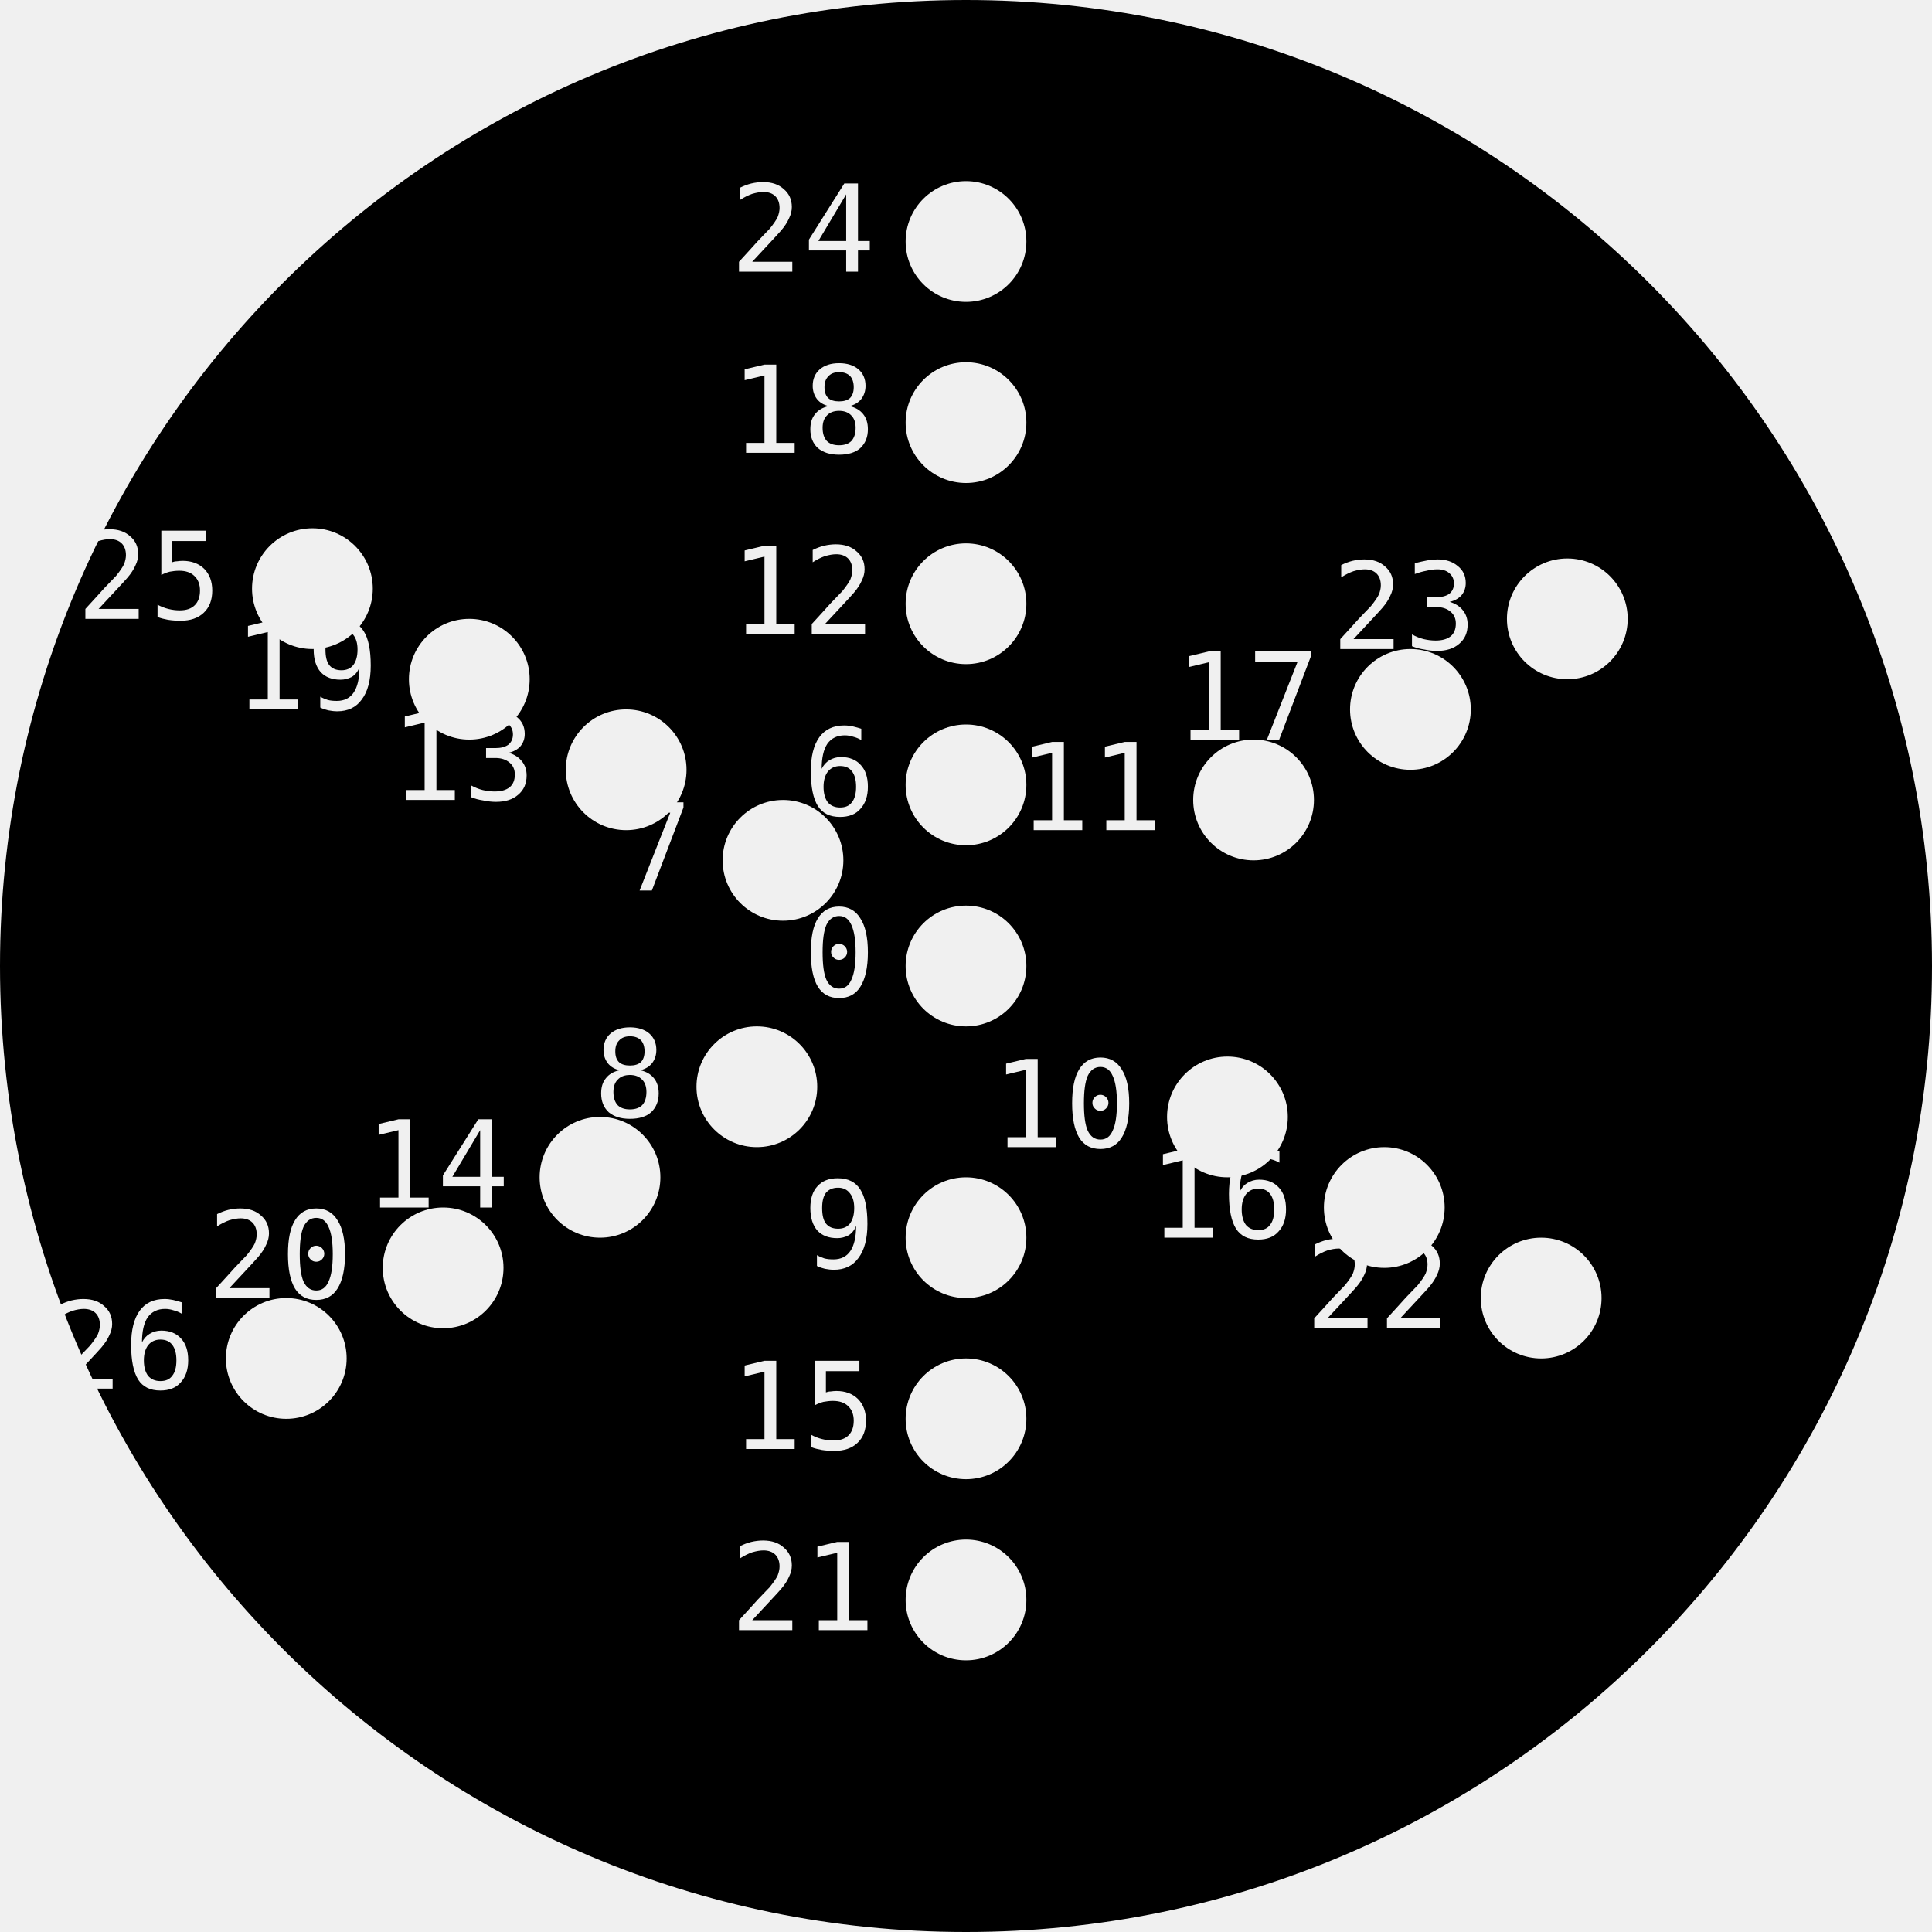
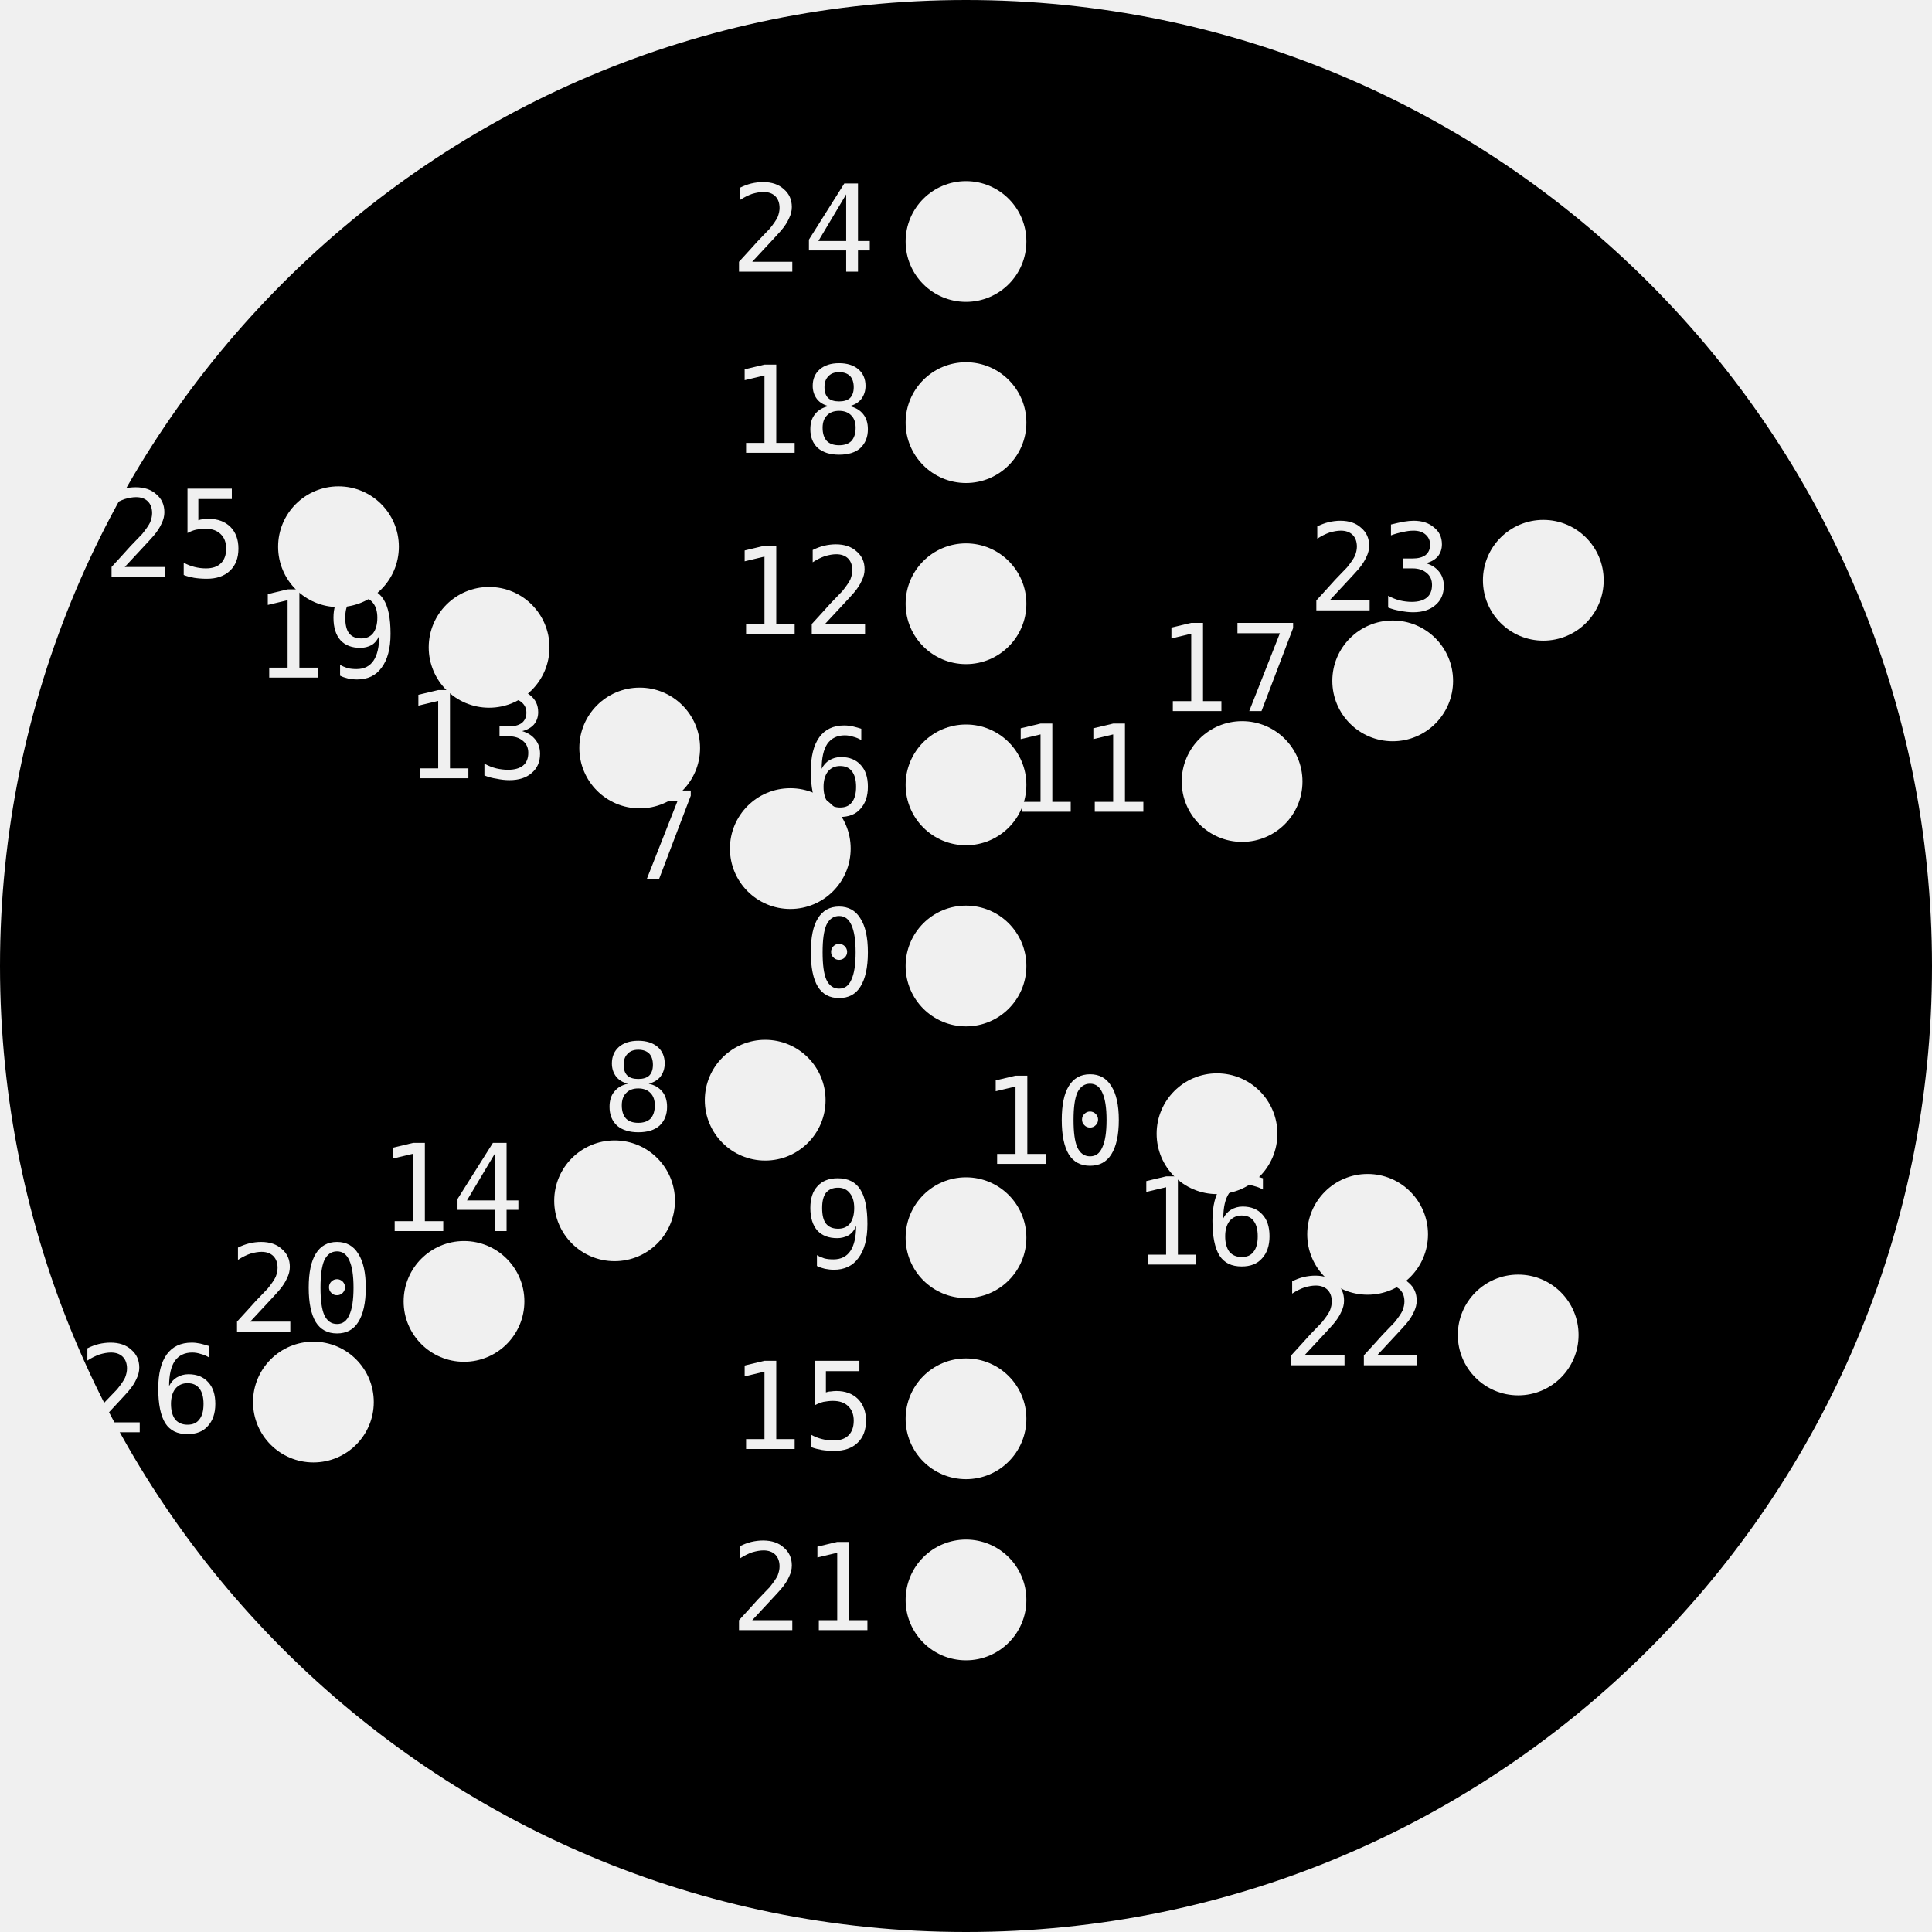
<svg xmlns="http://www.w3.org/2000/svg" xmlns:ns1="http://nathanfriend.io/inspiral">
  <style>
    text {
      font-family: monospace;
      font-size: 4px;
    }
  </style>
  <g>
    <mask id="holes">
      <rect width="100%" height="100%" fill="white" />
-       <circle cx="32" cy="32" r="2" ns1:hole-name="0" />
+       <circle cx="32" cy="32" r="2" ns1:hole-name="0" ns1:hole-text-position-angle="3.141592653589793" ns1:hole-text-rotation-angle="0" />
      <text x="29" y="33" text-anchor="end">0</text>
-       <circle cx="32" cy="26" r="2" ns1:hole-name="6" />
+       <circle cx="32" cy="26" r="2" ns1:hole-name="6" ns1:hole-text-position-angle="3.141592653589793" ns1:hole-text-rotation-angle="0" />
      <text x="29" y="27" text-anchor="end">6</text>
-       <circle cx="32" cy="20" r="2" ns1:hole-name="12" />
+       <circle cx="32" cy="20" r="2" ns1:hole-name="12" ns1:hole-text-position-angle="3.141592653589793" ns1:hole-text-rotation-angle="0" />
      <text x="29" y="21" text-anchor="end">12</text>
-       <circle cx="32" cy="14" r="2" ns1:hole-name="18" />
+       <circle cx="32" cy="14" r="2" ns1:hole-name="18" ns1:hole-text-position-angle="3.141592653589793" ns1:hole-text-rotation-angle="0" />
      <text x="29" y="15" text-anchor="end">18</text>
-       <circle cx="32" cy="8" r="2" ns1:hole-name="24" />
+       <circle cx="32" cy="8" r="2" ns1:hole-name="24" ns1:hole-text-position-angle="3.141592653589793" ns1:hole-text-rotation-angle="0" />
      <text x="29" y="9" text-anchor="end">24</text>
-       <circle cx="25.938" cy="28.5" r="2" ns1:hole-name="7" />
-       <text x="22.938" y="29.5" text-anchor="end">7</text>
-       <circle cx="20.742" cy="25.5" r="2" ns1:hole-name="13" />
-       <text x="17.742" y="26.5" text-anchor="end">13</text>
-       <circle cx="15.546" cy="22.5" r="2" ns1:hole-name="19" />
-       <text x="12.546" y="23.5" text-anchor="end">19</text>
-       <circle cx="10.349" cy="19.5" r="2" ns1:hole-name="25" />
-       <text x="7.349" y="20.5" text-anchor="end">25</text>
-       <circle cx="25.072" cy="36" r="2" ns1:hole-name="8" />
-       <text x="22.072" y="37" text-anchor="end">8</text>
-       <circle cx="19.876" cy="39" r="2" ns1:hole-name="14" />
-       <text x="16.876" y="40" text-anchor="end">14</text>
-       <circle cx="14.679" cy="42" r="2" ns1:hole-name="20" />
-       <text x="11.679" y="43" text-anchor="end">20</text>
-       <circle cx="9.483" cy="45" r="2" ns1:hole-name="26" />
-       <text x="6.483" y="46" text-anchor="end">26</text>
-       <circle cx="32" cy="41" r="2" ns1:hole-name="9" />
+       <circle cx="26.18" cy="28.111" r="2" ns1:hole-name="7" ns1:hole-text-position-angle="4.123340357836604" ns1:hole-text-rotation-angle="0.9817477042468106" />
+       <text x="23.18" y="29.111" text-anchor="end">7</text>
+       <circle cx="21.191" cy="24.778" r="2" ns1:hole-name="13" ns1:hole-text-position-angle="4.123340357836604" ns1:hole-text-rotation-angle="0.9817477042468106" />
+       <text x="18.191" y="25.778" text-anchor="end">13</text>
+       <circle cx="16.202" cy="21.444" r="2" ns1:hole-name="19" ns1:hole-text-position-angle="4.123340357836604" ns1:hole-text-rotation-angle="0.9817477042468106" />
+       <text x="13.202" y="22.444" text-anchor="end">19</text>
+       <circle cx="11.213" cy="18.111" r="2" ns1:hole-name="25" ns1:hole-text-position-angle="4.123340357836604" ns1:hole-text-rotation-angle="0.9817477042468106" />
+       <text x="8.213" y="19.111" text-anchor="end">25</text>
+       <circle cx="25.348" cy="36.445" r="2" ns1:hole-name="8" ns1:hole-text-position-angle="5.301437602932776" ns1:hole-text-rotation-angle="2.1598449493429825" />
+       <text x="22.348" y="37.445" text-anchor="end">8</text>
+       <circle cx="20.359" cy="39.778" r="2" ns1:hole-name="14" ns1:hole-text-position-angle="5.301437602932776" ns1:hole-text-rotation-angle="2.1598449493429825" />
+       <text x="17.359" y="40.778" text-anchor="end">14</text>
+       <circle cx="15.371" cy="43.111" r="2" ns1:hole-name="20" ns1:hole-text-position-angle="5.301437602932776" ns1:hole-text-rotation-angle="2.1598449493429825" />
+       <text x="12.371" y="44.111" text-anchor="end">20</text>
+       <circle cx="10.382" cy="46.445" r="2" ns1:hole-name="26" ns1:hole-text-position-angle="5.301437602932776" ns1:hole-text-rotation-angle="2.1598449493429825" />
+       <text x="7.382" y="47.445" text-anchor="end">26</text>
+       <circle cx="32" cy="41" r="2" ns1:hole-name="9" ns1:hole-text-position-angle="6.283185307179586" ns1:hole-text-rotation-angle="3.141592653589793" />
      <text x="29" y="42" text-anchor="end">9</text>
-       <circle cx="32" cy="47" r="2" ns1:hole-name="15" />
+       <circle cx="32" cy="47" r="2" ns1:hole-name="15" ns1:hole-text-position-angle="6.283185307179586" ns1:hole-text-rotation-angle="3.141592653589793" />
      <text x="29" y="48" text-anchor="end">15</text>
-       <circle cx="32" cy="53" r="2" ns1:hole-name="21" />
+       <circle cx="32" cy="53" r="2" ns1:hole-name="21" ns1:hole-text-position-angle="6.283185307179586" ns1:hole-text-rotation-angle="3.141592653589793" />
      <text x="29" y="54" text-anchor="end">21</text>
-       <circle cx="40.66" cy="37" r="2" ns1:hole-name="10" />
-       <text x="37.66" y="38" text-anchor="end">10</text>
-       <circle cx="45.856" cy="40" r="2" ns1:hole-name="16" />
-       <text x="42.856" y="41" text-anchor="end">16</text>
-       <circle cx="51.053" cy="43" r="2" ns1:hole-name="22" />
-       <text x="48.053" y="44" text-anchor="end">22</text>
-       <circle cx="41.526" cy="26.5" r="2" ns1:hole-name="11" />
-       <text x="38.526" y="27.5" text-anchor="end">11</text>
-       <circle cx="46.722" cy="23.5" r="2" ns1:hole-name="17" />
-       <text x="43.722" y="24.5" text-anchor="end">17</text>
-       <circle cx="51.919" cy="20.5" r="2" ns1:hole-name="23" />
-       <text x="48.919" y="21.5" text-anchor="end">23</text>
+       <circle cx="40.315" cy="37.556" r="2" ns1:hole-name="10" ns1:hole-text-position-angle="7.264933011426397" ns1:hole-text-rotation-angle="4.123340357836604" />
+       <text x="37.315" y="38.556" text-anchor="end">10</text>
+       <circle cx="45.304" cy="40.889" r="2" ns1:hole-name="16" ns1:hole-text-position-angle="7.264933011426397" ns1:hole-text-rotation-angle="4.123340357836604" />
+       <text x="42.304" y="41.889" text-anchor="end">16</text>
+       <circle cx="50.292" cy="44.223" r="2" ns1:hole-name="22" ns1:hole-text-position-angle="7.264933011426397" ns1:hole-text-rotation-angle="4.123340357836604" />
+       <text x="47.292" y="45.223" text-anchor="end">22</text>
+       <circle cx="41.146" cy="25.889" r="2" ns1:hole-name="11" ns1:hole-text-position-angle="8.443030256522569" ns1:hole-text-rotation-angle="5.301437602932776" />
+       <text x="38.146" y="26.889" text-anchor="end">11</text>
+       <circle cx="46.135" cy="22.555" r="2" ns1:hole-name="17" ns1:hole-text-position-angle="8.443030256522569" ns1:hole-text-rotation-angle="5.301437602932776" />
+       <text x="43.135" y="23.555" text-anchor="end">17</text>
+       <circle cx="51.124" cy="19.222" r="2" ns1:hole-name="23" ns1:hole-text-position-angle="8.443030256522569" ns1:hole-text-rotation-angle="5.301437602932776" />
+       <text x="48.124" y="20.222" text-anchor="end">23</text>
    </mask>
    <path mask="url(#holes)" d="M 64 32              A 32 32 0 1 0 0 32              A 32 32 0 0 0 64 32              Z" />
  </g>
</svg>
